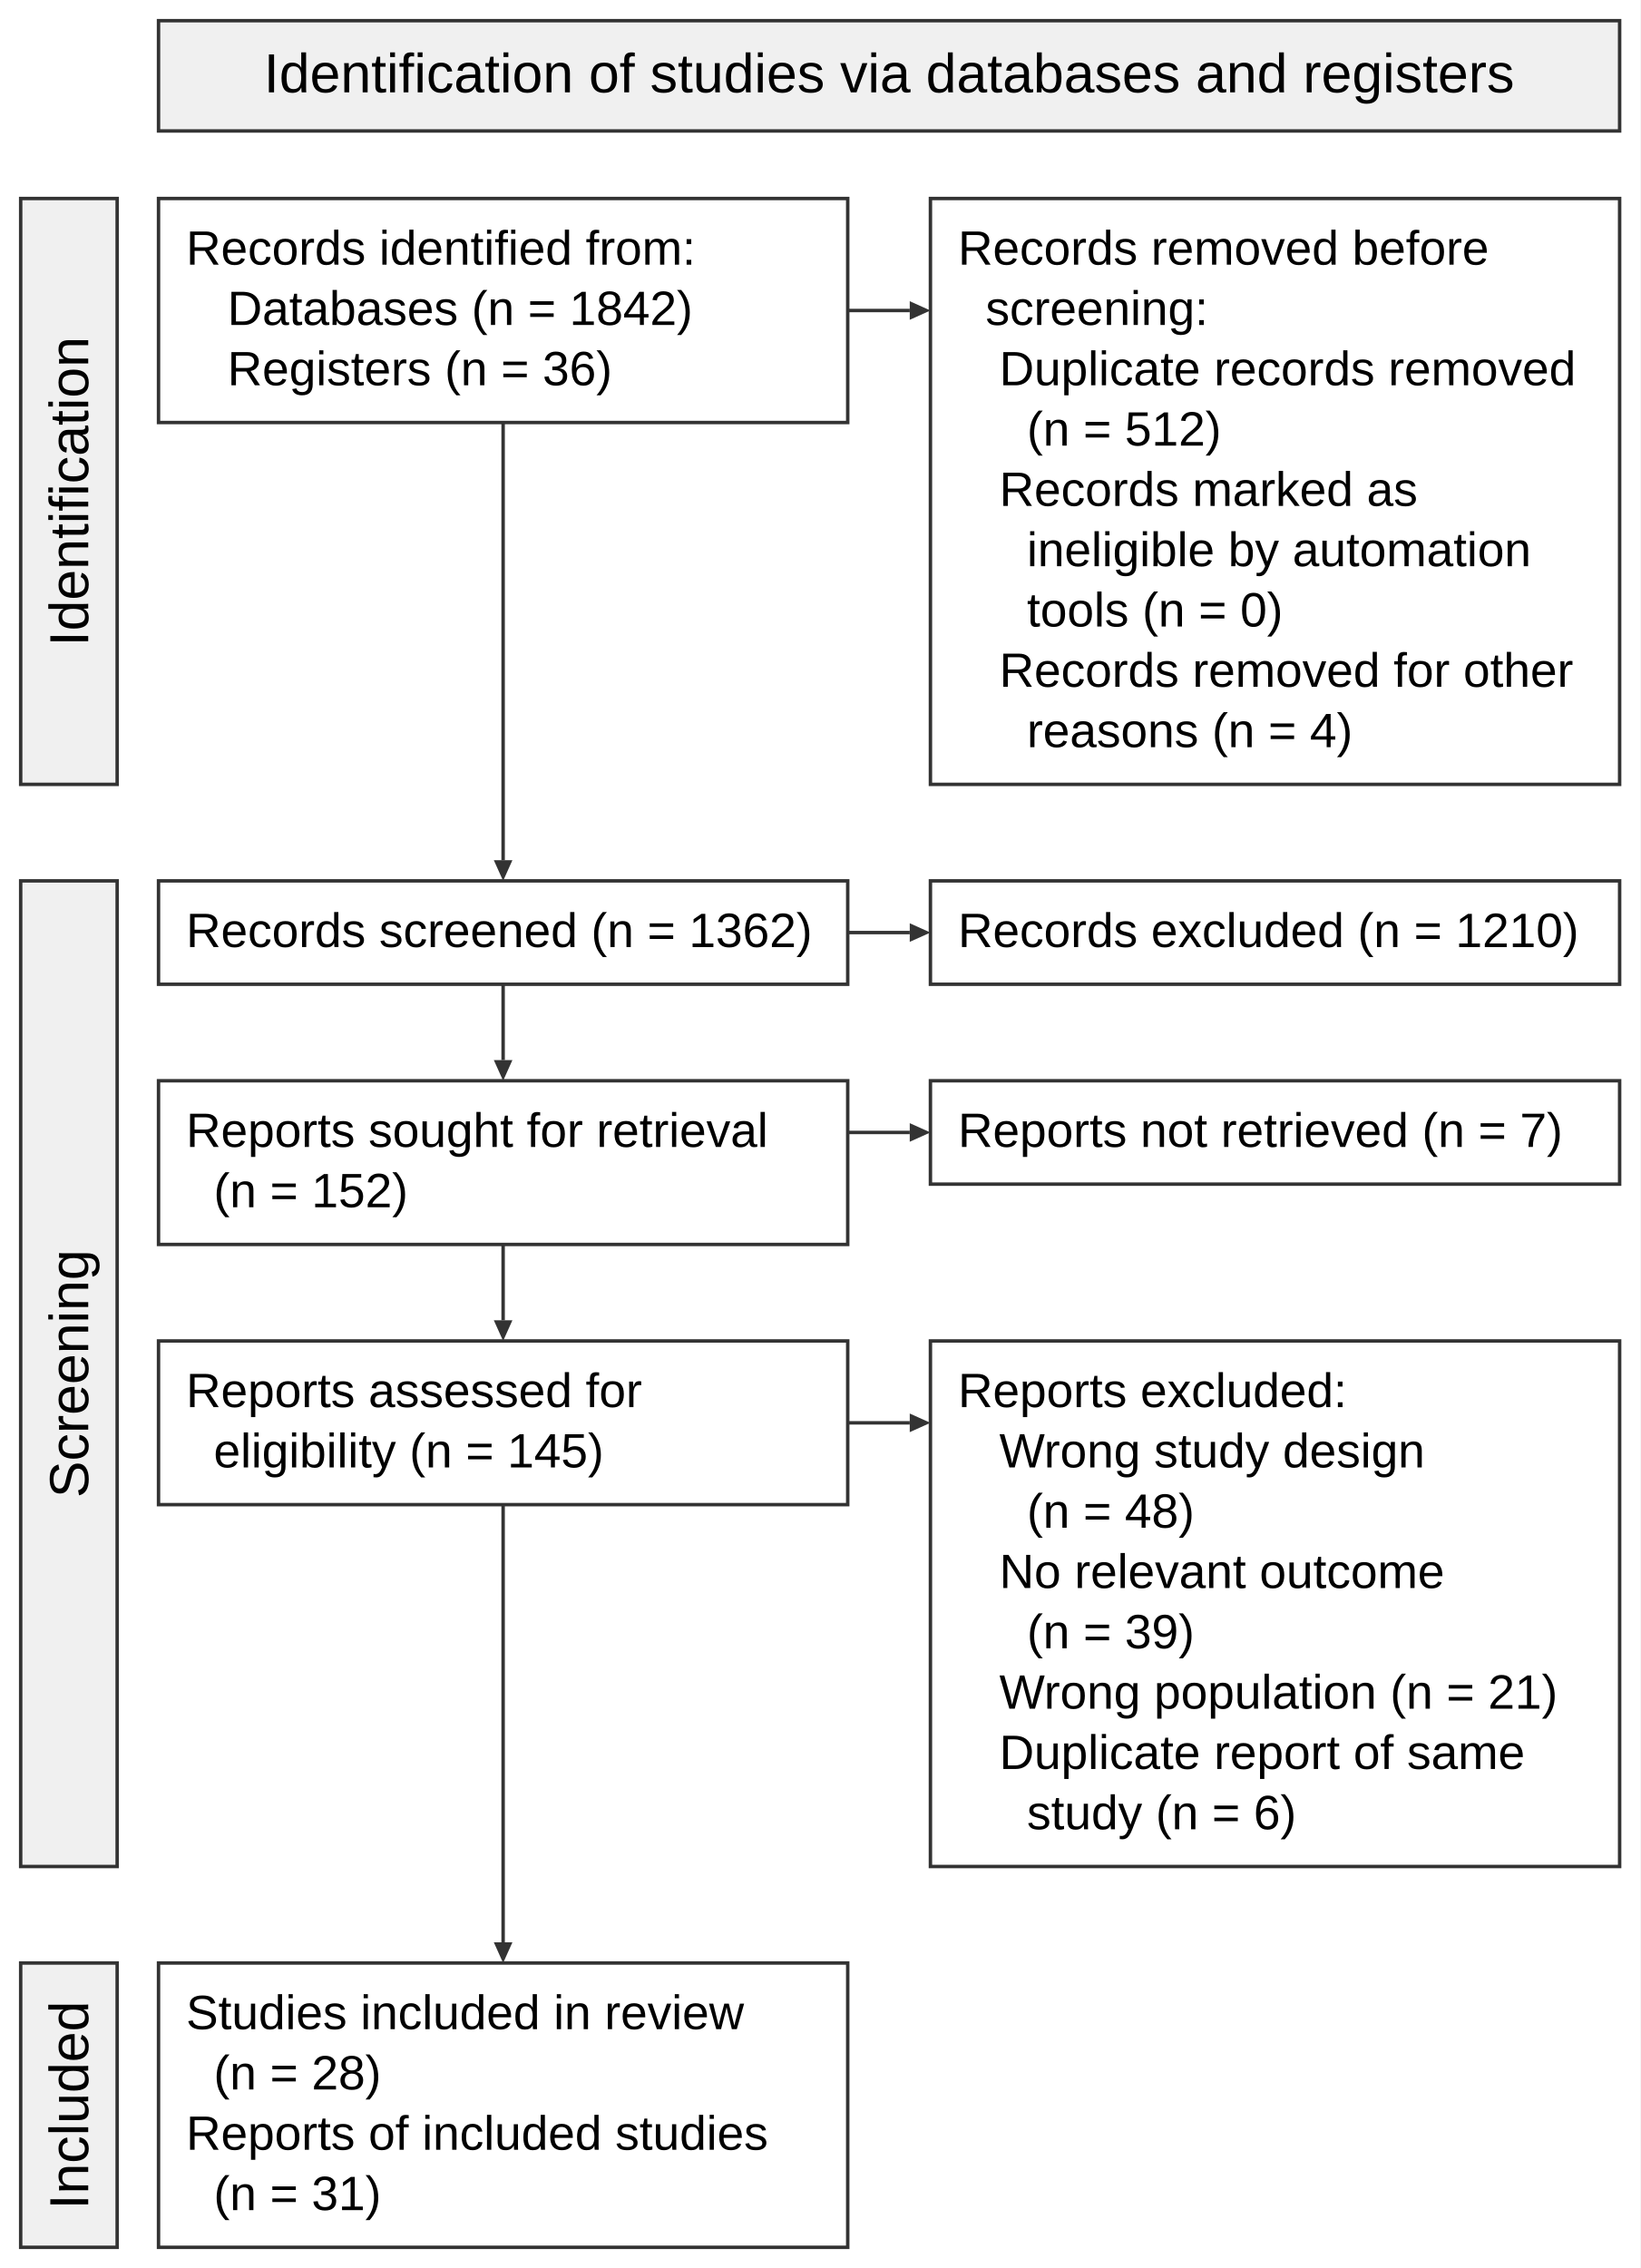
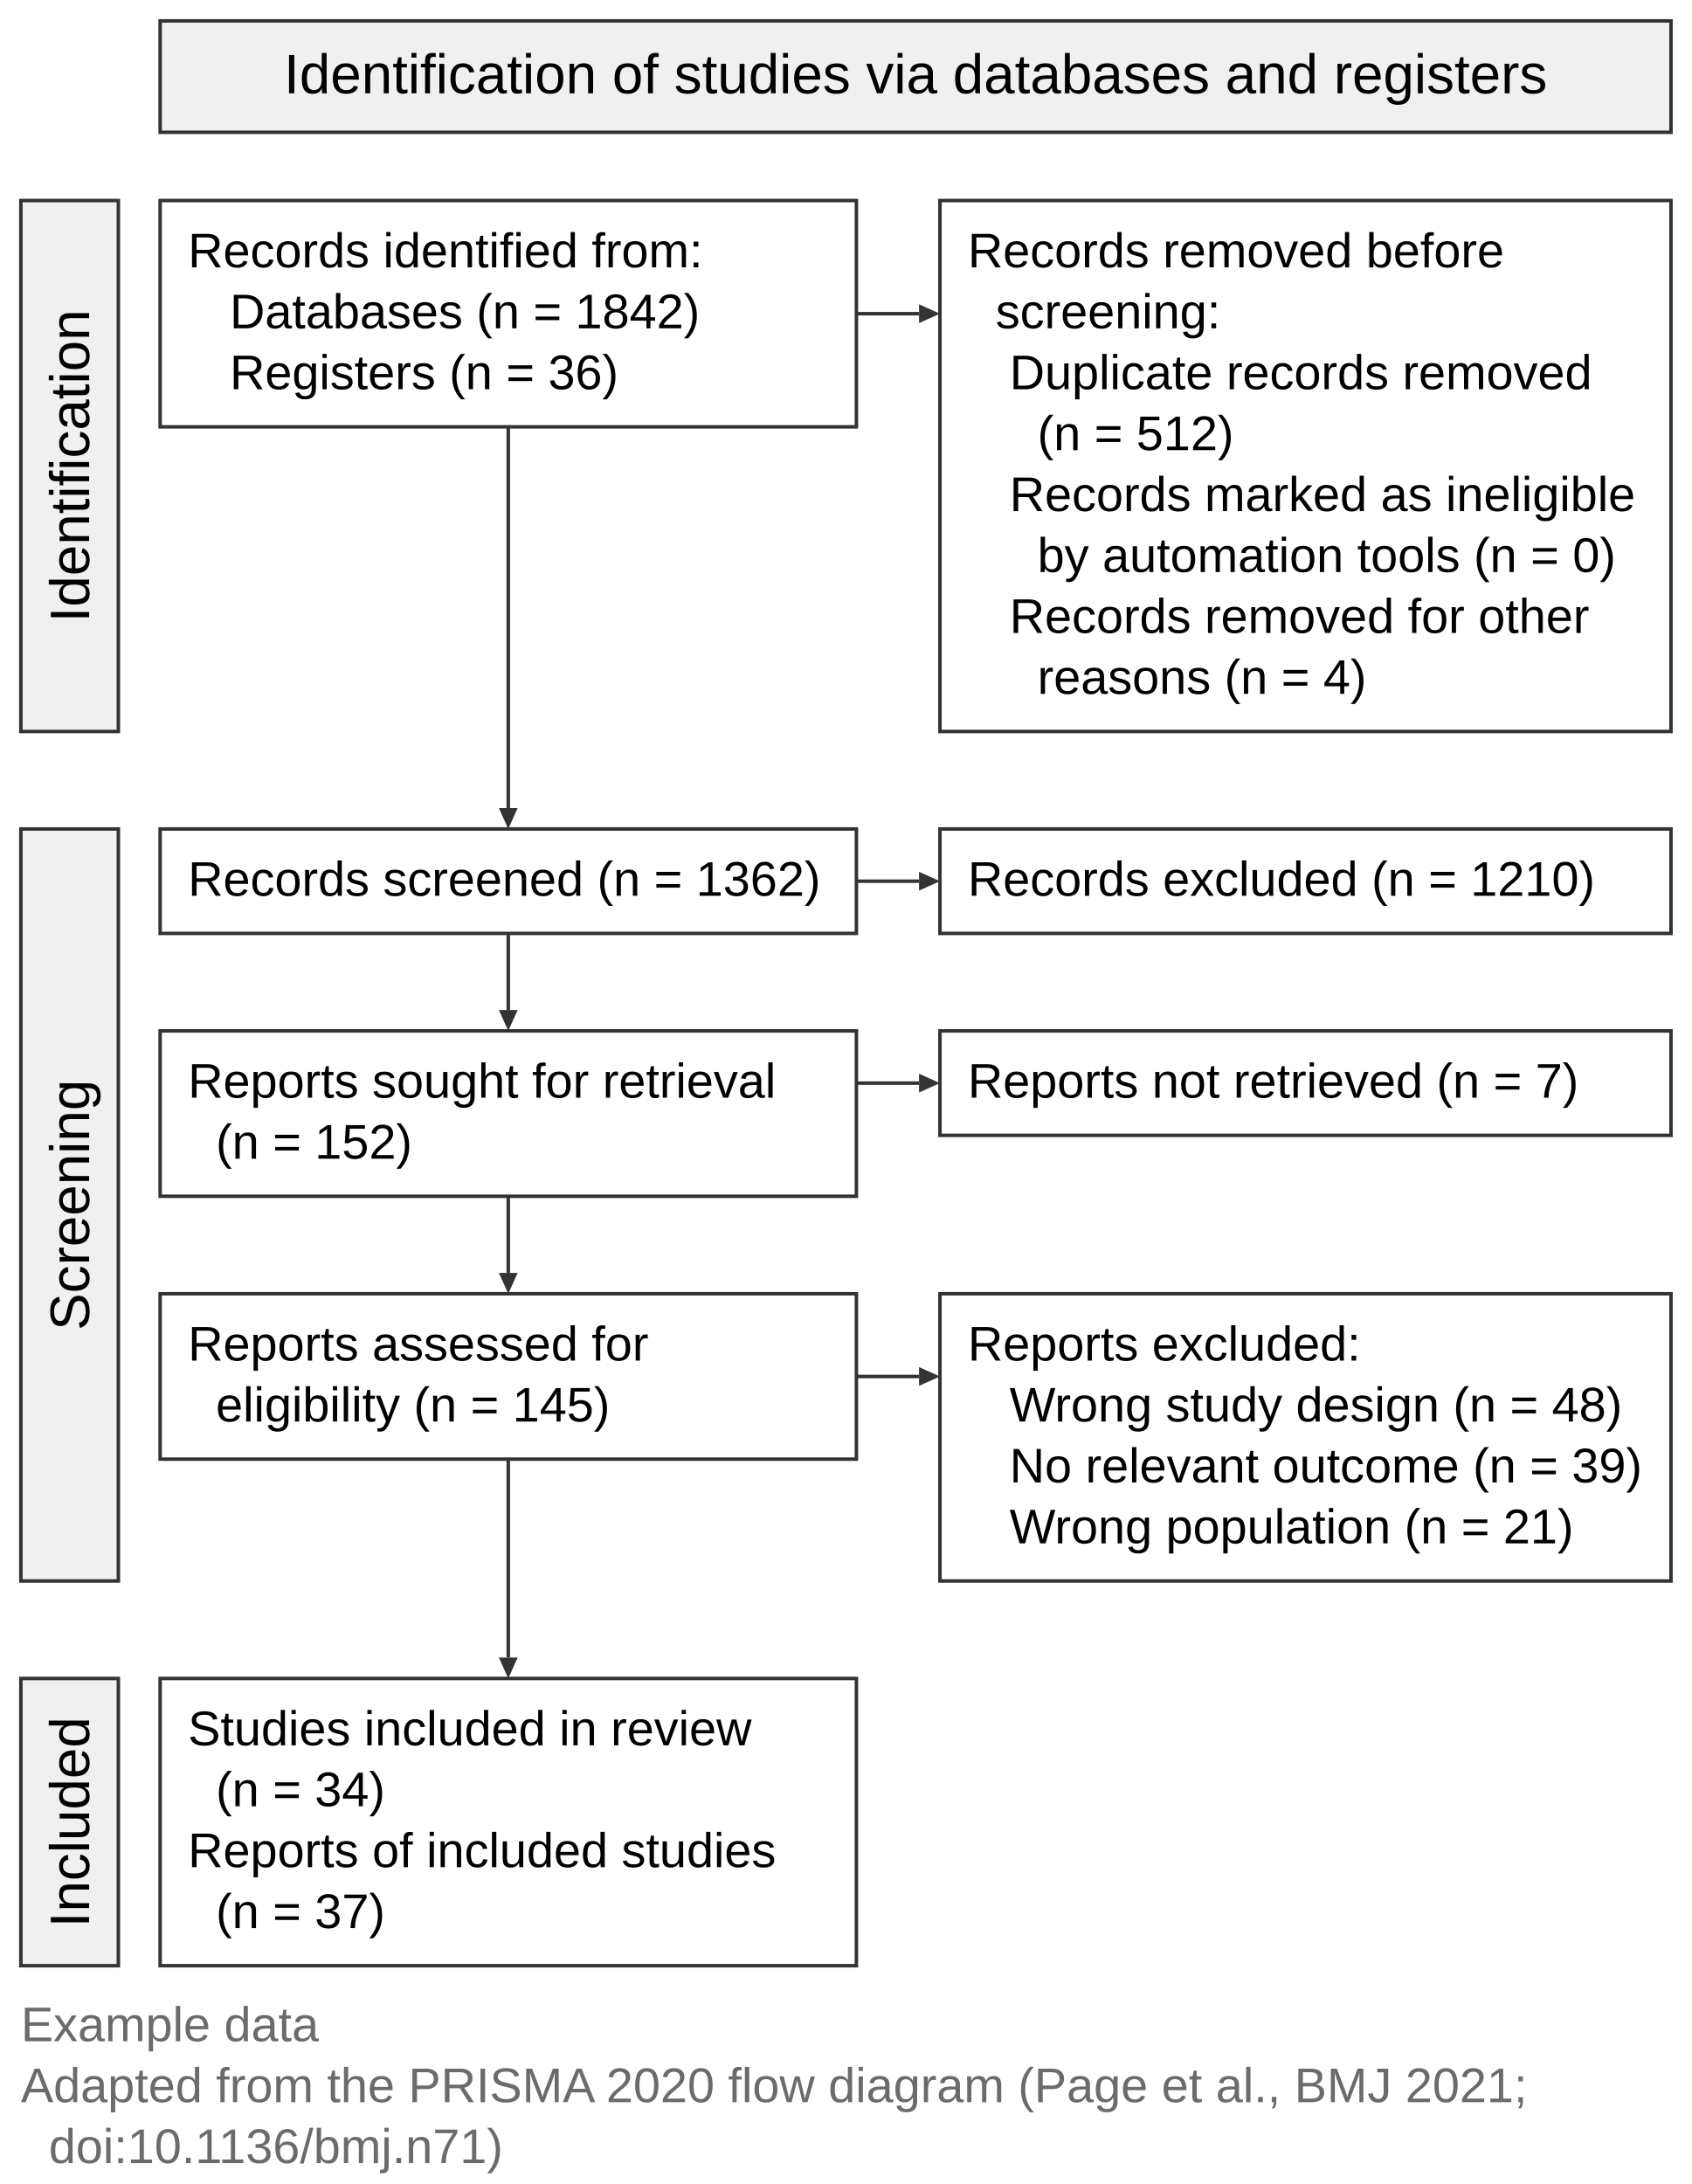
- <svg xmlns="http://www.w3.org/2000/svg" width="238pt" height="329.05pt" viewBox="0 0 238 329.05" font-family="Arial, Helvetica, sans-serif">
-   <rect x="0" y="0" width="238" height="329.05" fill="#FFFFFF" />
-   <rect x="3" y="28.8" width="14" height="85" fill="#F0F0F0" stroke="#333333" stroke-width="0.5" />
-   <text x="12.8" y="71.3" font-size="8" fill="#000000" text-anchor="middle" transform="rotate(-90 12.8 71.3)">Identification</text>
-   <rect x="3" y="127.8" width="14" height="143" fill="#F0F0F0" stroke="#333333" stroke-width="0.5" />
-   <text x="12.8" y="199.3" font-size="8" fill="#000000" text-anchor="middle" transform="rotate(-90 12.8 199.3)">Screening</text>
-   <rect x="3" y="284.8" width="14" height="41.25" fill="#F0F0F0" stroke="#333333" stroke-width="0.5" />
-   <text x="12.8" y="305.43" font-size="8" fill="#000000" text-anchor="middle" transform="rotate(-90 12.8 305.43)">Included</text>
-   <rect x="23" y="3" width="212" height="16" fill="#F0F0F0" stroke="#333333" stroke-width="0.5" />
-   <text x="129" y="13.4" font-size="8" fill="#000000" text-anchor="middle">Identification of studies via databases and registers</text>
+ <svg xmlns="http://www.w3.org/2000/svg" width="243pt" height="313.65pt" viewBox="0 0 243 313.65" font-family="Arial, Helvetica, sans-serif">
+   <rect x="0" y="0" width="243" height="313.65" fill="#FFFFFF" />
+   <rect x="3" y="28.8" width="14" height="76.25" fill="#F0F0F0" stroke="#333333" stroke-width="0.5" />
+   <text x="12.8" y="66.92" font-size="8" fill="#000000" text-anchor="middle" transform="rotate(-90 12.8 66.92)">Identification</text>
+   <rect x="3" y="119.05" width="14" height="108" fill="#F0F0F0" stroke="#333333" stroke-width="0.5" />
+   <text x="12.8" y="173.05" font-size="8" fill="#000000" text-anchor="middle" transform="rotate(-90 12.8 173.05)">Screening</text>
+   <rect x="3" y="241.05" width="14" height="41.25" fill="#F0F0F0" stroke="#333333" stroke-width="0.5" />
+   <text x="12.8" y="261.68" font-size="8" fill="#000000" text-anchor="middle" transform="rotate(-90 12.8 261.68)">Included</text>
+   <rect x="23" y="3" width="217" height="16" fill="#F0F0F0" stroke="#333333" stroke-width="0.5" />
+   <text x="131.5" y="13.4" font-size="8" fill="#000000" text-anchor="middle">Identification of studies via databases and registers</text>
  <rect x="23" y="28.8" width="100" height="32.5" fill="#FFFFFF" stroke="#333333" stroke-width="0.5" />
  <text x="27" y="38.4" font-size="7" fill="#000000">Records identified from:</text>
  <text x="33" y="47.15" font-size="7" fill="#000000">Databases (n = 1842)</text>
  <text x="33" y="55.9" font-size="7" fill="#000000">Registers (n = 36)</text>
-   <rect x="135" y="28.8" width="100" height="85" fill="#FFFFFF" stroke="#333333" stroke-width="0.5" />
+   <rect x="135" y="28.8" width="105" height="76.25" fill="#FFFFFF" stroke="#333333" stroke-width="0.5" />
  <text x="139" y="38.4" font-size="7" fill="#000000">Records removed before</text>
  <text x="143" y="47.15" font-size="7" fill="#000000">screening:</text>
  <text x="145" y="55.9" font-size="7" fill="#000000">Duplicate records removed</text>
  <text x="149" y="64.65" font-size="7" fill="#000000">(n = 512)</text>
-   <text x="145" y="73.4" font-size="7" fill="#000000">Records marked as</text>
-   <text x="149" y="82.15" font-size="7" fill="#000000">ineligible by automation</text>
-   <text x="149" y="90.9" font-size="7" fill="#000000">tools (n = 0)</text>
-   <text x="145" y="99.65" font-size="7" fill="#000000">Records removed for other</text>
-   <text x="149" y="108.4" font-size="7" fill="#000000">reasons (n = 4)</text>
-   <rect x="23" y="127.8" width="100" height="15" fill="#FFFFFF" stroke="#333333" stroke-width="0.5" />
-   <text x="27" y="137.4" font-size="7" fill="#000000">Records screened (n = 1362)</text>
-   <rect x="135" y="127.8" width="100" height="15" fill="#FFFFFF" stroke="#333333" stroke-width="0.5" />
-   <text x="139" y="137.4" font-size="7" fill="#000000">Records excluded (n = 1210)</text>
-   <rect x="23" y="156.8" width="100" height="23.75" fill="#FFFFFF" stroke="#333333" stroke-width="0.5" />
-   <text x="27" y="166.4" font-size="7" fill="#000000">Reports sought for retrieval</text>
-   <text x="31" y="175.15" font-size="7" fill="#000000">(n = 152)</text>
-   <rect x="135" y="156.8" width="100" height="15" fill="#FFFFFF" stroke="#333333" stroke-width="0.5" />
-   <text x="139" y="166.4" font-size="7" fill="#000000">Reports not retrieved (n = 7)</text>
-   <rect x="23" y="194.55" width="100" height="23.75" fill="#FFFFFF" stroke="#333333" stroke-width="0.5" />
-   <text x="27" y="204.15" font-size="7" fill="#000000">Reports assessed for</text>
-   <text x="31" y="212.9" font-size="7" fill="#000000">eligibility (n = 145)</text>
-   <rect x="135" y="194.55" width="100" height="76.25" fill="#FFFFFF" stroke="#333333" stroke-width="0.5" />
-   <text x="139" y="204.15" font-size="7" fill="#000000">Reports excluded:</text>
-   <text x="145" y="212.9" font-size="7" fill="#000000">Wrong study design</text>
-   <text x="149" y="221.65" font-size="7" fill="#000000">(n = 48)</text>
-   <text x="145" y="230.4" font-size="7" fill="#000000">No relevant outcome</text>
-   <text x="149" y="239.15" font-size="7" fill="#000000">(n = 39)</text>
-   <text x="145" y="247.9" font-size="7" fill="#000000">Wrong population (n = 21)</text>
-   <text x="145" y="256.65" font-size="7" fill="#000000">Duplicate report of same</text>
-   <text x="149" y="265.4" font-size="7" fill="#000000">study (n = 6)</text>
-   <rect x="23" y="284.8" width="100" height="41.25" fill="#FFFFFF" stroke="#333333" stroke-width="0.5" />
-   <text x="27" y="294.4" font-size="7" fill="#000000">Studies included in review</text>
-   <text x="31" y="303.15" font-size="7" fill="#000000">(n = 28)</text>
-   <text x="27" y="311.9" font-size="7" fill="#000000">Reports of included studies</text>
-   <text x="31" y="320.65" font-size="7" fill="#000000">(n = 31)</text>
-   <polyline points="73,61.3 73,124.8" fill="none" stroke="#333333" stroke-width="0.5" />
-   <polygon points="73,127.8 71.65,124.8 74.35,124.8" fill="#333333" />
-   <polyline points="73,142.8 73,153.8" fill="none" stroke="#333333" stroke-width="0.5" />
-   <polygon points="73,156.8 71.65,153.8 74.35,153.8" fill="#333333" />
-   <polyline points="73,180.55 73,191.55" fill="none" stroke="#333333" stroke-width="0.5" />
-   <polygon points="73,194.55 71.65,191.55 74.35,191.55" fill="#333333" />
-   <polyline points="73,218.3 73,281.8" fill="none" stroke="#333333" stroke-width="0.5" />
-   <polygon points="73,284.8 71.65,281.8 74.35,281.8" fill="#333333" />
+   <text x="145" y="73.4" font-size="7" fill="#000000">Records marked as ineligible</text>
+   <text x="149" y="82.15" font-size="7" fill="#000000">by automation tools (n = 0)</text>
+   <text x="145" y="90.9" font-size="7" fill="#000000">Records removed for other</text>
+   <text x="149" y="99.65" font-size="7" fill="#000000">reasons (n = 4)</text>
+   <rect x="23" y="119.05" width="100" height="15" fill="#FFFFFF" stroke="#333333" stroke-width="0.5" />
+   <text x="27" y="128.65" font-size="7" fill="#000000">Records screened (n = 1362)</text>
+   <rect x="135" y="119.05" width="105" height="15" fill="#FFFFFF" stroke="#333333" stroke-width="0.5" />
+   <text x="139" y="128.65" font-size="7" fill="#000000">Records excluded (n = 1210)</text>
+   <rect x="23" y="148.05" width="100" height="23.75" fill="#FFFFFF" stroke="#333333" stroke-width="0.5" />
+   <text x="27" y="157.65" font-size="7" fill="#000000">Reports sought for retrieval</text>
+   <text x="31" y="166.4" font-size="7" fill="#000000">(n = 152)</text>
+   <rect x="135" y="148.05" width="105" height="15" fill="#FFFFFF" stroke="#333333" stroke-width="0.5" />
+   <text x="139" y="157.65" font-size="7" fill="#000000">Reports not retrieved (n = 7)</text>
+   <rect x="23" y="185.8" width="100" height="23.75" fill="#FFFFFF" stroke="#333333" stroke-width="0.5" />
+   <text x="27" y="195.4" font-size="7" fill="#000000">Reports assessed for</text>
+   <text x="31" y="204.15" font-size="7" fill="#000000">eligibility (n = 145)</text>
+   <rect x="135" y="185.8" width="105" height="41.25" fill="#FFFFFF" stroke="#333333" stroke-width="0.5" />
+   <text x="139" y="195.4" font-size="7" fill="#000000">Reports excluded:</text>
+   <text x="145" y="204.15" font-size="7" fill="#000000">Wrong study design (n = 48)</text>
+   <text x="145" y="212.9" font-size="7" fill="#000000">No relevant outcome (n = 39)</text>
+   <text x="145" y="221.65" font-size="7" fill="#000000">Wrong population (n = 21)</text>
+   <rect x="23" y="241.05" width="100" height="41.25" fill="#FFFFFF" stroke="#333333" stroke-width="0.5" />
+   <text x="27" y="250.65" font-size="7" fill="#000000">Studies included in review</text>
+   <text x="31" y="259.4" font-size="7" fill="#000000">(n = 34)</text>
+   <text x="27" y="268.15" font-size="7" fill="#000000">Reports of included studies</text>
+   <text x="31" y="276.9" font-size="7" fill="#000000">(n = 37)</text>
+   <polyline points="73,61.3 73,116.05" fill="none" stroke="#333333" stroke-width="0.5" />
+   <polygon points="73,119.05 71.65,116.05 74.35,116.05" fill="#333333" />
+   <polyline points="73,134.05 73,145.05" fill="none" stroke="#333333" stroke-width="0.5" />
+   <polygon points="73,148.05 71.65,145.05 74.35,145.05" fill="#333333" />
+   <polyline points="73,171.8 73,182.8" fill="none" stroke="#333333" stroke-width="0.5" />
+   <polygon points="73,185.8 71.65,182.8 74.35,182.8" fill="#333333" />
+   <polyline points="73,209.55 73,238.05" fill="none" stroke="#333333" stroke-width="0.5" />
+   <polygon points="73,241.05 71.65,238.05 74.35,238.05" fill="#333333" />
  <polyline points="123,45.05 132,45.05" fill="none" stroke="#333333" stroke-width="0.5" />
  <polygon points="135,45.05 132,46.4 132,43.7" fill="#333333" />
-   <polyline points="123,135.3 132,135.3" fill="none" stroke="#333333" stroke-width="0.5" />
-   <polygon points="135,135.3 132,136.65 132,133.95" fill="#333333" />
-   <polyline points="123,164.3 132,164.3" fill="none" stroke="#333333" stroke-width="0.5" />
-   <polygon points="135,164.3 132,165.65 132,162.95" fill="#333333" />
-   <polyline points="123,206.43 132,206.43" fill="none" stroke="#333333" stroke-width="0.5" />
-   <polygon points="135,206.43 132,207.78 132,205.08" fill="#333333" />
+   <polyline points="123,126.55 132,126.55" fill="none" stroke="#333333" stroke-width="0.5" />
+   <polygon points="135,126.55 132,127.9 132,125.2" fill="#333333" />
+   <polyline points="123,155.55 132,155.55" fill="none" stroke="#333333" stroke-width="0.5" />
+   <polygon points="135,155.55 132,156.9 132,154.2" fill="#333333" />
+   <polyline points="123,197.68 132,197.68" fill="none" stroke="#333333" stroke-width="0.5" />
+   <polygon points="135,197.68 132,199.03 132,196.33" fill="#333333" />
+   <text x="3" y="293.15" font-size="7" fill="#6B6B6B">Example data</text>
+   <text x="3" y="301.9" font-size="7" fill="#6B6B6B">Adapted from the PRISMA 2020 flow diagram (Page et al., BMJ 2021;</text>
+   <text x="7" y="310.65" font-size="7" fill="#6B6B6B">doi:10.1136/bmj.n71)</text>
</svg>
